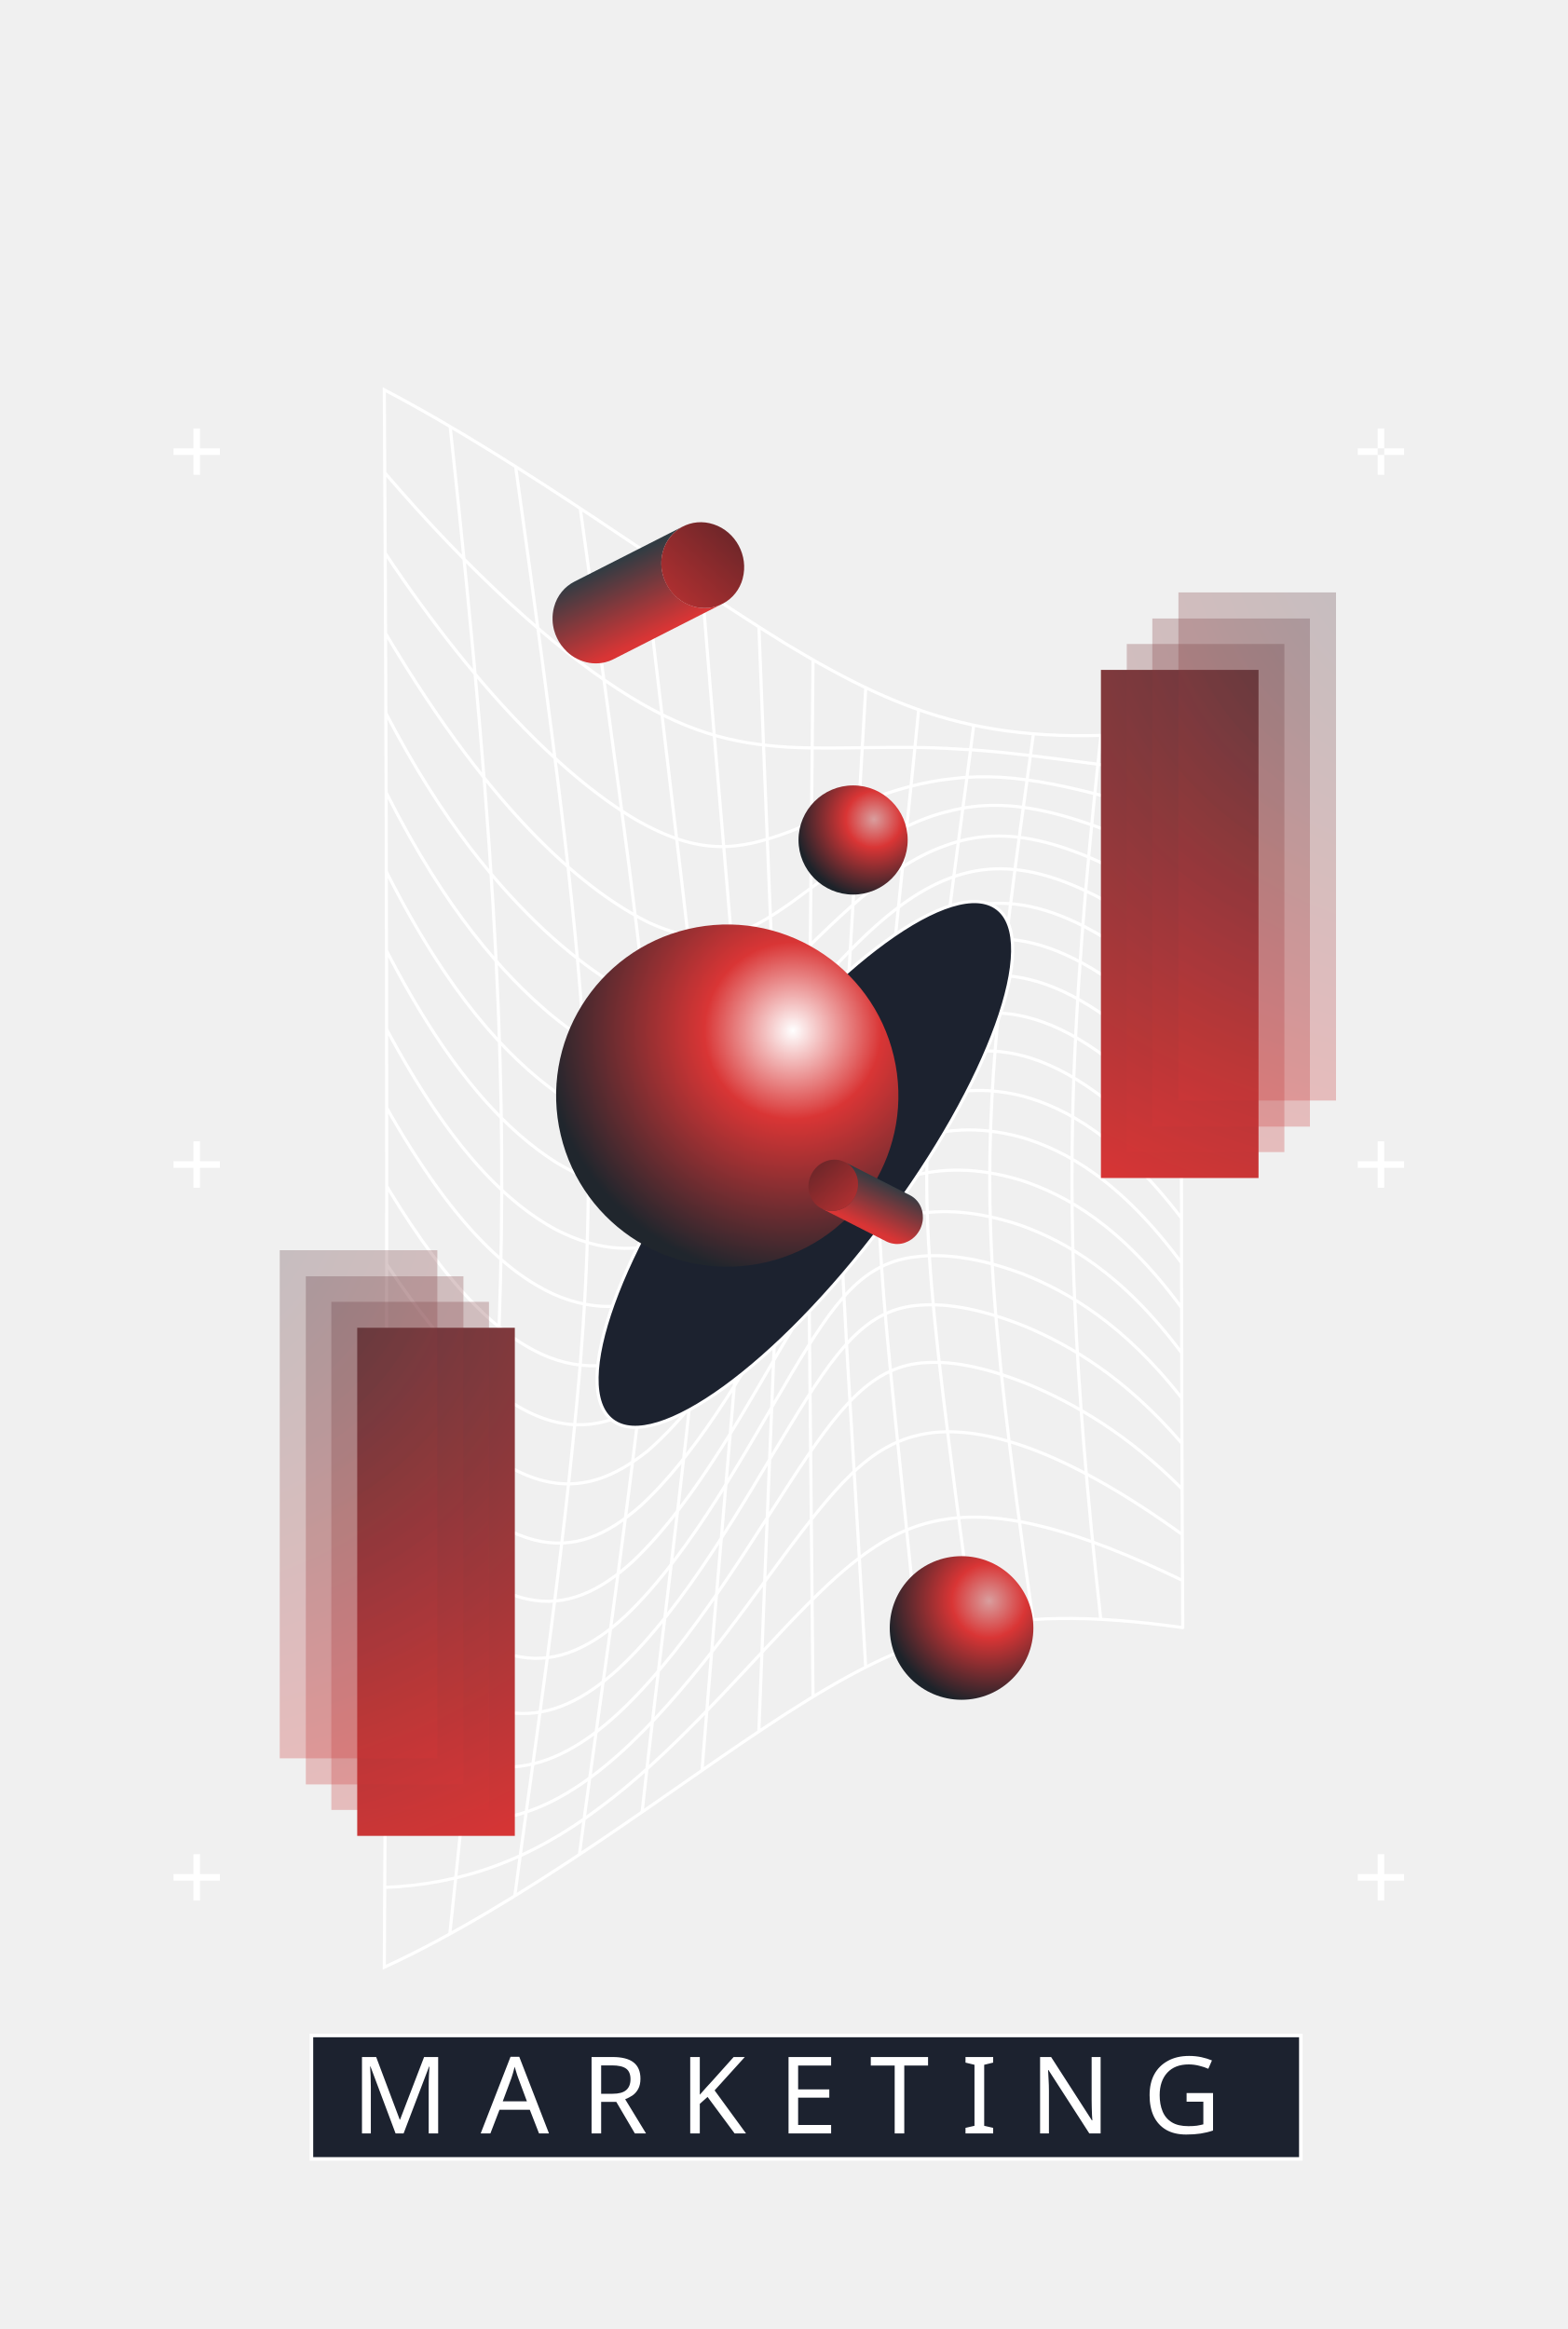
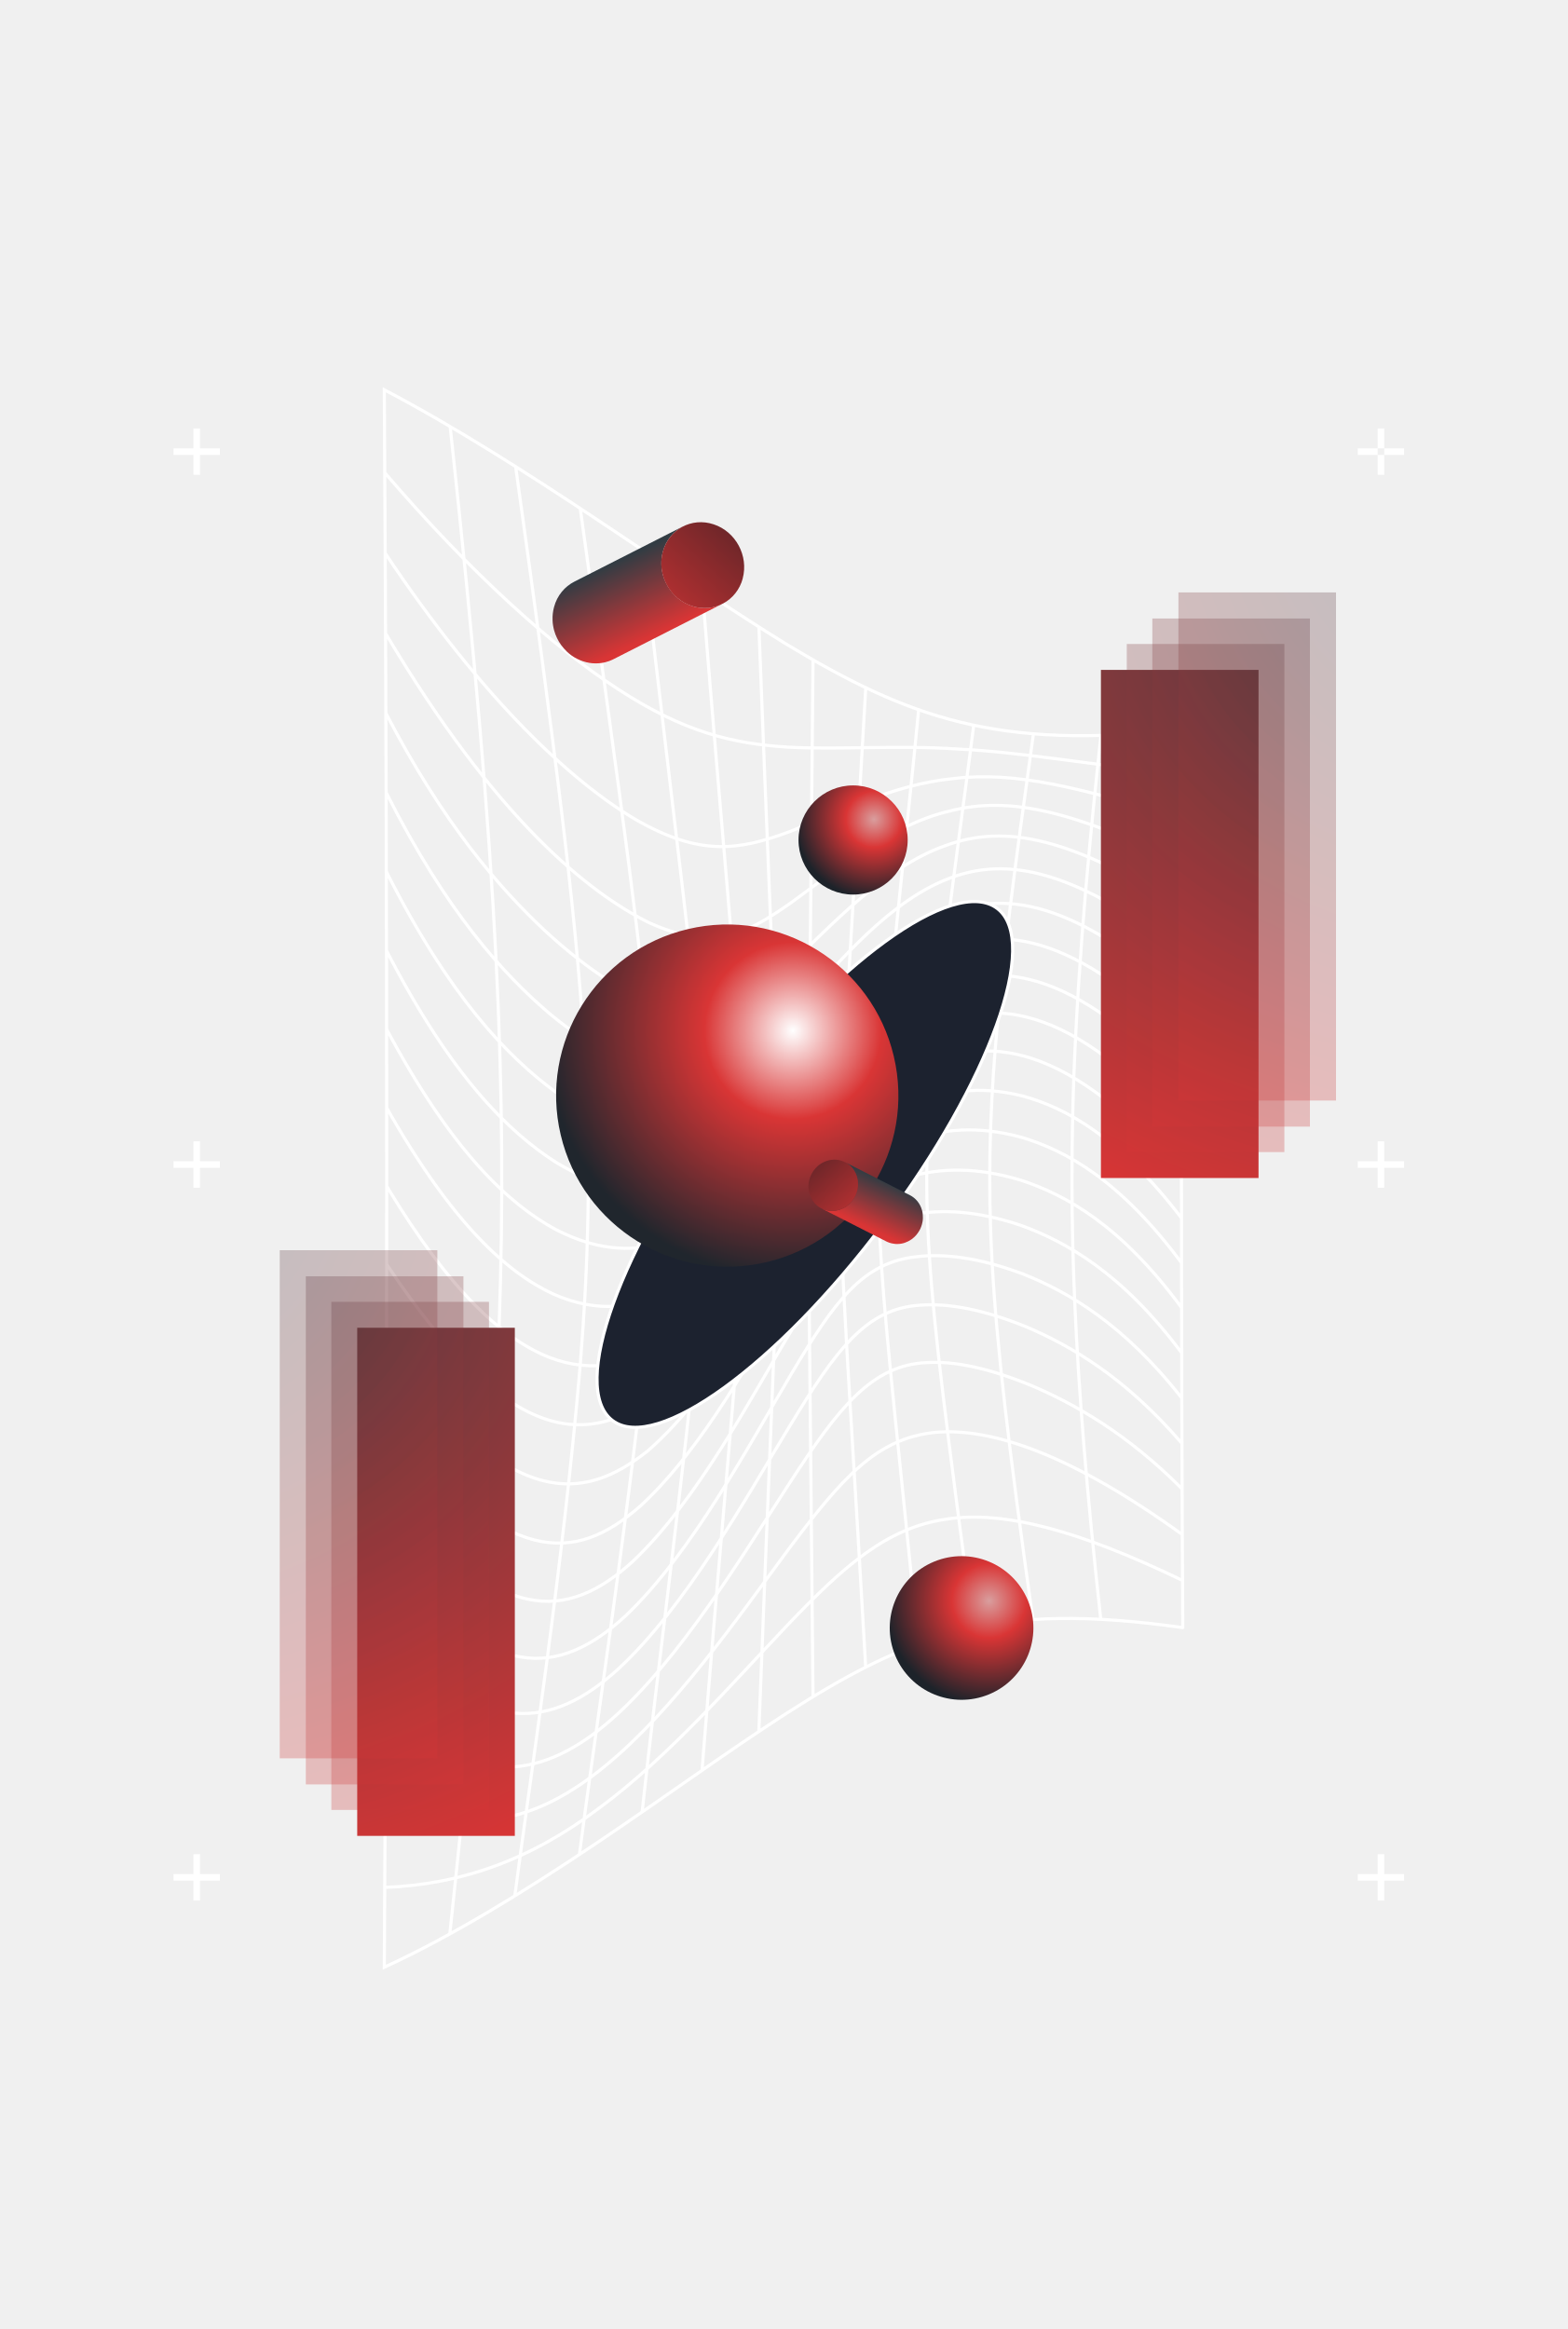
<svg xmlns="http://www.w3.org/2000/svg" xmlns:xlink="http://www.w3.org/1999/xlink" id="Layer_2" data-name="Layer 2" viewBox="0 0 201.95 300">
  <defs>
    <style>
      .cls-1 {
        fill: url(#radial-gradient-11);
      }

      .cls-1, .cls-2, .cls-3, .cls-4, .cls-5, .cls-6 {
        opacity: .28;
      }

+       .cls-7 {
+         fill: #1c222f;
+       }
+ 
      .cls-7, .cls-8 {
+         stroke: #fff;
+         stroke-miterlimit: 10;
        stroke-width: .4px;
      }

-       .cls-7, .cls-8, .cls-9 {
-         stroke: #fff;
-         stroke-miterlimit: 10;
-       }
- 
-       .cls-7, .cls-9 {
-         fill: #1c222f;
-       }
- 
-       .cls-10 {
+       .cls-9 {
        fill: url(#linear-gradient-2);
      }

      .cls-2 {
        fill: url(#radial-gradient-9);
      }

-       .cls-11, .cls-12 {
+       .cls-10 {
        fill: #fff;
      }

-       .cls-13, .cls-8 {
+       .cls-11, .cls-8 {
        fill: none;
      }

-       .cls-14 {
+       .cls-12 {
        fill: url(#linear-gradient-4);
      }

      .cls-3 {
        fill: url(#radial-gradient-10);
      }

-       .cls-15 {
+       .cls-13 {
        fill: url(#radial-gradient);
      }

-       .cls-16 {
+       .cls-14 {
        fill: url(#radial-gradient-3);
      }

-       .cls-17 {
+       .cls-15 {
        fill: url(#linear-gradient-3);
      }

      .cls-4 {
        fill: url(#radial-gradient-7);
      }

-       .cls-18 {
+       .cls-16 {
        fill: url(#radial-gradient-8);
      }

-       .cls-19 {
+       .cls-17 {
        fill: url(#radial-gradient-2);
      }

-       .cls-20 {
+       .cls-18 {
        fill: url(#radial-gradient-4);
      }

      .cls-5 {
        fill: url(#radial-gradient-6);
      }

      .cls-6 {
        fill: url(#radial-gradient-5);
      }

-       .cls-12 {
-         font-family: Silkscreen, Silkscreen;
-         font-size: 13.78px;
-         letter-spacing: .3em;
-       }
- 
-       .cls-21 {
+       .cls-19 {
        fill: url(#linear-gradient);
      }

-       .cls-9 {
-         stroke-width: .46px;
+       .cls-20 {
+         clip-path: url(#clippath);
      }
    </style>
+     <clipPath id="clippath">
+       <rect class="cls-11" width="201.95" height="300" />
+     </clipPath>
    <radialGradient id="radial-gradient" cx="102.12" cy="132.77" fx="102.12" fy="132.77" r="36.75" gradientTransform="translate(34.93 -17.75) rotate(13.28)" gradientUnits="userSpaceOnUse">
      <stop offset="0" stop-color="#fff" />
      <stop offset=".31" stop-color="#d93535" />
      <stop offset=".87" stop-color="#20262d" />
    </radialGradient>
-     <radialGradient id="radial-gradient-2" cx="127.39" cy="206.2" fx="127.39" fy="206.2" r="15.43" gradientUnits="userSpaceOnUse">
+     <radialGradient id="radial-gradient-2" cx="127.39" cy="206.2" fx="127.39" fy="206.2" r="15.43" gradientTransform="translate(89.68 -31.43) rotate(22.5)" gradientUnits="userSpaceOnUse">
      <stop offset="0" stop-color="#d99e9e" />
      <stop offset=".31" stop-color="#d93535" />
      <stop offset=".87" stop-color="#1d232a" />
    </radialGradient>
-     <radialGradient id="radial-gradient-3" cx="112.57" cy="105.54" fx="112.57" fy="105.54" r="11.72" xlink:href="#radial-gradient-2" />
-     <linearGradient id="linear-gradient" x1="2349.61" y1="-3346.68" x2="2353.49" y2="-3353.25" gradientTransform="translate(1559.48 -3674.32) rotate(55.76) scale(1 -1)" gradientUnits="userSpaceOnUse">
+     <radialGradient id="radial-gradient-3" cx="112.57" cy="105.54" fx="112.57" fy="105.54" r="11.72" gradientTransform="matrix(1,0,0,1,0,0)" xlink:href="#radial-gradient-2" />
+     <linearGradient id="linear-gradient" x1="2350.04" y1="-3347.5" x2="2353.92" y2="-3354.07" gradientTransform="translate(1559.91 -3675.14) rotate(55.76) scale(1 -1)" gradientUnits="userSpaceOnUse">
      <stop offset=".17" stop-color="#323c43" />
      <stop offset="1" stop-color="#d93535" />
    </linearGradient>
-     <linearGradient id="linear-gradient-2" x1="2336.17" y1="-3355.12" x2="2354.32" y2="-3352.68" gradientTransform="translate(1559.48 -3674.32) rotate(55.76) scale(1 -1)" gradientUnits="userSpaceOnUse">
+     <linearGradient id="linear-gradient-2" x1="2336.6" y1="-3355.94" x2="2354.76" y2="-3353.5" gradientTransform="translate(1559.91 -3675.14) rotate(55.76) scale(1 -1)" gradientUnits="userSpaceOnUse">
      <stop offset=".17" stop-color="#472125" />
      <stop offset="1" stop-color="#d93535" />
    </linearGradient>
-     <linearGradient id="linear-gradient-3" x1="7581.13" y1="4482.94" x2="7587.62" y2="4471.95" gradientTransform="translate(8049.79 -3674.32) rotate(124.24)" xlink:href="#linear-gradient" />
-     <linearGradient id="linear-gradient-4" x1="7558.63" y1="4468.82" x2="7589.02" y2="4472.9" gradientTransform="translate(8049.79 -3674.32) rotate(124.24)" xlink:href="#linear-gradient-2" />
+     <linearGradient id="linear-gradient-3" x1="7581.56" y1="4482.12" x2="7588.05" y2="4471.13" gradientTransform="translate(8049.35 -3675.14) rotate(124.24)" xlink:href="#linear-gradient" />
+     <linearGradient id="linear-gradient-4" x1="7559.07" y1="4468" x2="7589.45" y2="4472.08" gradientTransform="translate(8049.35 -3675.14) rotate(124.24)" xlink:href="#linear-gradient-2" />
    <radialGradient id="radial-gradient-4" cx="180.88" cy="75.32" fx="180.88" fy="75.32" r="86.6" gradientUnits="userSpaceOnUse">
      <stop offset="0" stop-color="#323c43" />
      <stop offset="1" stop-color="#d93535" />
    </radialGradient>
    <radialGradient id="radial-gradient-5" cx="184.22" cy="71.98" fx="184.22" fy="71.98" r="86.6" xlink:href="#radial-gradient-4" />
    <radialGradient id="radial-gradient-6" cx="187.51" cy="68.69" fx="187.51" fy="68.69" r="86.6" xlink:href="#radial-gradient-4" />
    <radialGradient id="radial-gradient-7" cx="190.86" cy="65.33" fx="190.86" fy="65.33" r="86.6" xlink:href="#radial-gradient-4" />
    <radialGradient id="radial-gradient-8" cx="9249.73" cy="160.05" fx="9249.73" fy="160.05" r="86.6" gradientTransform="translate(-9164.63 407.51) scale(1 -1)" xlink:href="#radial-gradient-4" />
-     <radialGradient id="radial-gradient-9" cx="9253.06" cy="156.71" fx="9253.06" fy="156.71" r="86.6" gradientTransform="translate(-9171.31 400.83) scale(1 -1)" xlink:href="#radial-gradient-4" />
+     <radialGradient id="radial-gradient-9" cx="9253.07" cy="156.71" fx="9253.07" fy="156.71" r="86.6" gradientTransform="translate(-9171.31 400.83) scale(1 -1)" xlink:href="#radial-gradient-4" />
    <radialGradient id="radial-gradient-10" cx="9256.35" cy="153.42" fx="9256.35" fy="153.42" r="86.6" gradientTransform="translate(-9177.89 394.25) scale(1 -1)" xlink:href="#radial-gradient-4" />
    <radialGradient id="radial-gradient-11" cx="9259.71" cy="150.07" fx="9259.71" fy="150.07" r="86.6" gradientTransform="translate(-9184.6 387.54) scale(1 -1)" xlink:href="#radial-gradient-4" />
  </defs>
  <g id="OBJECTS">
-     <g>
-       <path class="cls-8" d="M152.33,209.65c-12.23-1.72-20.84-1.54-28.67.44-7.77,1.96-14.77,5.73-22.41,10.64-7.59,4.89-15.82,10.92-24.71,16.88-8.83,5.93-18.32,11.79-27.04,15.79.4-67.15.42-133.47,0-203.19,18.04,9.47,36.97,23.64,51.74,32.74,15.66,9.42,27.15,13.76,51.1,10.99-.21,37.96-.22,75.97,0,115.7ZM141.8,94.77c-1.23,11.41-2.86,27.32-3.5,44.19-.6,17.59-.21,36.15,3.48,69.64M133.1,94.57c-1.09,8.29-3.58,24.49-4.94,40.85-.64,8.33-.96,16.77-.37,27.29.6,10.75,2.1,23.57,5.25,45.93M125.41,93.44c-1.16,9.46-3.84,27.63-5.31,43.16-.69,7.99-1.04,15.41-.4,25.13.64,10.06,2.26,22.42,5.65,47.97M118.32,91.42c-1.49,15.66-3.78,35.09-4.78,49.06-.48,7.37-.61,13.72.02,22.9.64,9.49,2.04,21.82,4.71,48.38M111.51,88.59c-.73,12.9-1.43,24.34-1.99,33.69-.57,9.43-1,16.77-1.18,23.25-.18,6.6-.11,12.33.37,21.57.47,9.42,1.35,22.35,2.79,47.65M104.72,85.01c-.36,39.65-.57,53.43-.58,65.74-.01,12.71.17,23.96.58,67.8M97.74,223.06c.65-17.13,1.22-31.09,1.66-41.75.44-10.78.73-18.26.83-24.97.09-6.82-.01-12.85-.4-23.24-.39-10.5-1.05-25.35-2.08-52.31M90.42,228.08c.99-12.5,2.08-25.36,3.05-36.55.97-11.28,1.82-20.88,2.26-28.96.44-8.31.47-15.09-.27-25.99-.75-11.26-2.26-26.64-5-60.56M82.7,233.44c1.89-17.53,5.53-44.95,7.36-64.34.88-10.12,1.24-18.54.32-30.66-.93-12.66-3.14-29.02-7.6-67.57M74.63,238.89c1.75-13.75,6.05-41.75,8.47-64.58,1.16-11.73,1.75-22.26.75-36.26-1.01-14.58-3.6-32.63-9.11-72.55M66.31,244.19c2.08-15.87,6.28-43.1,8.43-68.44,1.03-12.96,1.48-25.65.44-41.86-1.05-16.61-3.59-36.75-8.77-73.81M57.94,249.08c2.47-23.41,5.35-50.35,6.36-78.6.49-14.33.49-29.28-.42-47.14-.91-18-2.71-38.92-5.9-68.4M152.3,203.57c-13.31-6.42-22.95-9.04-30.47-7.88-7.62,1.12-13.12,6.01-20.43,13.67-6.83,7.19-15.48,17.14-24.23,23.54-8.85,6.7-17.8,9.84-27.62,10.22M152.27,197.66c-14.23-10.28-24.57-13.82-31.86-13.15-7.48.78-11.9,5.78-18.89,15.11-6.47,8.75-14.76,20.68-23.64,27.91-4.4,3.6-8.85,5.96-13.38,6.69-4.56.8-9.2-.02-14.91-1.13M152.25,191.78c-7.14-7.18-13.88-10.95-19.41-13.31-5.58-2.29-9.95-3.17-13.51-2.95-7.04.31-11.33,5.82-17.62,15.5-6.11,9.41-14.19,22.79-22.99,30.5-4.35,3.8-8.78,6.05-13.36,6.1-4.63.15-9.41-1.89-15.7-4.55M152.23,185.92c-7.38-8.59-14.37-12.59-20.04-15.01-5.73-2.32-10.14-3.05-13.65-2.79-6.94.42-10.79,5.65-16.72,15.4-5.74,9.44-13.52,23.48-22.21,31.48-4.3,3.91-8.71,6.11-13.38,5.66-4.73-.35-9.72-3.35-16.53-7.63M152.21,180.08c-7.57-9.64-14.69-13.68-20.45-15.98-5.81-2.18-10.26-2.63-13.74-2.22-6.9.76-10.5,5.68-16.1,15.1-5.42,9.09-12.81,23.08-21.37,31.18-4.23,3.91-8.65,6.1-13.45,5.28-4.86-.73-10.1-4.47-17.37-10.42M152.2,174.26c-7.71-10.32-14.89-14.3-20.68-16.41-5.84-1.97-10.3-2.06-13.79-1.43-6.91,1.27-10.41,5.99-15.72,14.83-5.15,8.52-12.08,21.9-20.49,29.86-4.17,3.81-8.6,5.97-13.56,4.87-5.01-1.04-10.55-5.34-18.2-12.99M152.19,168.45c-7.82-10.65-14.96-14.56-20.74-16.44-5.83-1.75-10.29-1.48-13.8-.57-6.97,1.88-10.5,6.6-15.57,14.74-4.92,7.86-11.35,20.22-19.61,27.82-8.49,7.42-17.05,7.88-32.7-11.04M152.18,162.67c-7.9-10.66-14.93-14.5-20.67-16.19-5.77-1.56-10.23-.96-13.78.25-7.06,2.54-10.75,7.47-15.6,14.91-4.52,7.03-10.87,18.45-18.72,25.27-8.07,6.39-17.63,8.18-33.62-14M49.8,162.85c16.51,24.82,26.54,22.64,34.45,17.13,7.77-6.24,13.44-15.82,17.91-22.51,4.69-6.82,8.63-12.19,15.8-15.35,3.6-1.49,8.05-2.36,13.73-.94,5.66,1.53,12.54,5.34,20.48,15.72M49.8,152.78c8.32,13.83,15.18,19.79,20.94,22.06,5.76,2.21,10.41.75,14.3-1.72,3.89-2.53,7.02-6.05,9.74-9.4,2.72-3.42,5.04-6.66,7.32-10.13,4.57-6.62,8.97-12.13,16.27-16.16,7.31-3.25,17.5-5.03,33.8,13.7M49.8,142.69c8.54,15.07,15.6,21.28,21.45,23.99,5.85,2.59,10.5,1.68,14.33-.15,7.65-4.05,12.07-10.98,16.61-16.92,4.48-6.11,9.16-12.52,16.58-16.81,7.43-3.67,17.59-5.23,33.41,12.59M49.79,132.57c8.49,15.84,15.76,22.52,21.73,25.77,5.99,3.12,10.68,2.81,14.47,1.59,7.55-2.77,11.61-8.57,16.2-14.4,4.39-5.73,9.64-13.13,17.1-17.48,7.56-3.95,17.34-4.85,32.89,11.6M49.78,122.44c8.35,16.21,15.75,23.39,21.8,27.26,6.08,3.72,10.82,4.13,14.58,3.56,7.49-1.4,11.29-6.3,16-12.1,4.37-5.48,10.18-13.67,17.7-17.89,7.68-4.05,17.08-4.14,32.33,10.69M49.76,112.27c8.12,16.09,15.56,23.77,21.65,28.28,6.13,4.38,10.9,5.57,14.66,5.67,7.47,0,11.17-4.21,16.05-9.96,4.43-5.3,10.77-13.91,18.35-17.82,7.8-3.93,16.84-3.17,31.74,9.8M49.73,102.07c7.79,15.42,15.16,23.52,21.22,28.63,6.11,5.01,10.9,7.02,14.68,7.77,7.51,1.37,11.29-2.27,16.41-7.84,4.6-5.08,11.4-13.59,19.03-16.99,7.89-3.58,16.62-2.05,31.14,8.89M49.69,91.84c7.35,14.14,14.53,22.45,20.49,28.04,6.01,5.52,10.81,8.31,14.65,9.67,7.61,2.68,11.68-.39,17.12-5.48,4.89-4.66,12.05-12.41,19.73-15.11,7.96-2.97,16.45-.88,30.56,7.87M49.65,81.56c14.24,23.99,26.13,33.39,33.92,37.28,8.12,3.64,12.15,1.76,18.25-2.51,5.32-3.82,12.71-10.04,20.43-11.84,8-2.1,16.34.23,29.99,6.66M49.61,71.25c12.79,19.18,24.2,29.54,32.24,34.3,8.33,4.79,13.29,3.99,19.82,1.59,5.9-2.27,13.37-6.12,21.13-6.85,8-.98,16.3,1.18,29.48,5.16M49.56,60.89c10.98,12.82,21.65,22.44,30.03,27.87,8.59,5.61,14.88,7.04,21.9,7.48,6.64.36,14.01-.28,21.8.24,7.96.37,16.35,1.89,29.02,3.3" />
-       <rect class="cls-13" width="201.95" height="300" />
-       <path class="cls-11" d="M178.29,61.16h-.85v-5.97h.85v5.97ZM180.85,58.6v-.85h-5.97v.85h5.97ZM178.29,147.02h-.85v5.97h.85v-5.97ZM180.85,150.43v-.85h-5.97v.85h5.97ZM178.29,238.84h-.85v5.97h.85v-5.97ZM180.85,242.25v-.85h-5.97v.85h5.97ZM25.76,55.19h-.85v5.97h.85v-5.97ZM28.32,58.6v-.85h-5.97v.85h5.97ZM25.76,147.02h-.85v5.97h.85v-5.97ZM28.32,150.43v-.85h-5.97v.85h5.97ZM25.76,238.84h-.85v5.97h.85v-5.97ZM28.32,242.25v-.85h-5.97v.85h5.97Z" />
-       <rect class="cls-9" x="40.11" y="262.19" width="127.44" height="15.9" />
-       <text class="cls-12" transform="translate(45.28 274.81)">
-         <tspan x="0" y="0">MARKETING</tspan>
-       </text>
+     <g class="cls-20">
+       <path class="cls-8" d="M152.33,209.65c-12.23-1.72-20.84-1.54-28.67.44-7.77,1.96-14.77,5.73-22.41,10.64-7.59,4.89-15.82,10.92-24.71,16.88-8.83,5.93-18.32,11.79-27.04,15.79.4-67.15.42-133.47,0-203.19,18.04,9.47,36.97,23.65,51.74,32.74,15.66,9.42,27.15,13.76,51.1,10.99-.21,37.96-.22,75.97,0,115.7ZM141.8,94.77c-1.23,11.41-2.86,27.32-3.5,44.19-.6,17.59-.21,36.15,3.48,69.64M133.1,94.57c-1.09,8.29-3.58,24.49-4.94,40.85-.64,8.33-.96,16.77-.37,27.29.6,10.75,2.1,23.57,5.25,45.93M125.41,93.44c-1.16,9.46-3.84,27.63-5.31,43.16-.69,7.99-1.04,15.41-.4,25.13.64,10.06,2.26,22.42,5.65,47.97M118.32,91.42c-1.49,15.66-3.78,35.09-4.78,49.06-.48,7.37-.61,13.72.02,22.9.64,9.49,2.04,21.82,4.71,48.38M111.51,88.59c-.73,12.9-1.43,24.34-1.99,33.69-.57,9.43-1,16.77-1.18,23.25-.18,6.6-.1,12.33.37,21.57.47,9.42,1.35,22.35,2.79,47.65M104.72,85.01c-.36,39.65-.57,53.43-.58,65.74-.01,12.71.17,23.96.58,67.8M97.74,223.06c.65-17.13,1.22-31.09,1.66-41.75.44-10.78.73-18.26.83-24.97.09-6.82-.01-12.85-.4-23.24-.39-10.5-1.05-25.35-2.08-52.31M90.42,228.08c.99-12.5,2.08-25.36,3.05-36.55.97-11.28,1.82-20.88,2.26-28.96.44-8.31.47-15.09-.27-25.99-.75-11.26-2.26-26.64-5-60.56M82.7,233.44c1.89-17.53,5.53-44.95,7.36-64.34.88-10.12,1.24-18.54.32-30.66-.93-12.66-3.14-29.02-7.6-67.57M74.63,238.89c1.75-13.75,6.05-41.75,8.47-64.58,1.16-11.73,1.75-22.26.75-36.26-1.01-14.58-3.6-32.64-9.11-72.55M66.31,244.19c2.08-15.87,6.28-43.1,8.43-68.44,1.03-12.96,1.48-25.65.44-41.86-1.05-16.61-3.59-36.75-8.77-73.81M57.94,249.08c2.47-23.41,5.35-50.35,6.36-78.6.49-14.33.49-29.28-.42-47.14-.91-18-2.71-38.92-5.9-68.4M152.3,203.57c-13.31-6.42-22.95-9.04-30.47-7.88-7.62,1.12-13.12,6.01-20.43,13.67-6.83,7.19-15.48,17.14-24.23,23.54-8.85,6.69-17.8,9.84-27.62,10.22M152.27,197.66c-14.23-10.28-24.57-13.82-31.86-13.15-7.48.78-11.9,5.78-18.89,15.11-6.47,8.75-14.76,20.68-23.64,27.91-4.4,3.6-8.85,5.96-13.38,6.69-4.56.8-9.2-.02-14.91-1.13M152.25,191.78c-7.14-7.18-13.88-10.95-19.41-13.31-5.58-2.29-9.95-3.17-13.51-2.95-7.04.31-11.33,5.82-17.62,15.5-6.11,9.41-14.19,22.79-22.99,30.5-4.35,3.8-8.78,6.05-13.36,6.1-4.63.15-9.41-1.89-15.7-4.55M152.23,185.92c-7.38-8.59-14.37-12.59-20.04-15.01-5.73-2.32-10.14-3.05-13.65-2.79-6.94.42-10.79,5.65-16.72,15.4-5.74,9.44-13.52,23.48-22.21,31.48-4.3,3.91-8.71,6.11-13.38,5.66-4.73-.35-9.72-3.35-16.53-7.63M152.21,180.08c-7.57-9.64-14.69-13.68-20.45-15.98-5.81-2.18-10.26-2.63-13.74-2.22-6.9.76-10.5,5.68-16.1,15.1-5.42,9.09-12.81,23.08-21.37,31.18-4.24,3.91-8.65,6.1-13.45,5.28-4.86-.73-10.1-4.47-17.37-10.42M152.2,174.26c-7.71-10.32-14.89-14.3-20.68-16.41-5.84-1.97-10.3-2.06-13.79-1.43-6.91,1.27-10.41,5.99-15.72,14.83-5.15,8.52-12.08,21.9-20.49,29.86-4.17,3.81-8.6,5.97-13.56,4.87-5.01-1.04-10.55-5.34-18.2-12.99M152.19,168.45c-7.82-10.65-14.96-14.56-20.74-16.44-5.83-1.75-10.29-1.48-13.8-.57-6.97,1.88-10.5,6.6-15.57,14.74-4.92,7.86-11.35,20.22-19.61,27.82-8.49,7.42-17.05,7.88-32.7-11.04M152.18,162.67c-7.9-10.66-14.93-14.5-20.67-16.19-5.77-1.56-10.23-.96-13.78.25-7.06,2.54-10.75,7.47-15.6,14.91-4.52,7.03-10.87,18.45-18.72,25.27-8.07,6.39-17.63,8.18-33.62-14M49.8,162.85c16.51,24.82,26.54,22.64,34.45,17.12,7.77-6.24,13.44-15.82,17.91-22.51,4.69-6.82,8.63-12.19,15.8-15.35,3.6-1.49,8.05-2.36,13.73-.94,5.66,1.53,12.54,5.34,20.48,15.72M49.8,152.78c8.32,13.83,15.18,19.79,20.94,22.06,5.76,2.21,10.41.75,14.3-1.72,3.89-2.53,7.02-6.05,9.74-9.4,2.72-3.42,5.04-6.66,7.32-10.13,4.57-6.62,8.97-12.13,16.27-16.16,7.31-3.25,17.5-5.03,33.8,13.7M49.8,142.69c8.54,15.07,15.6,21.28,21.45,23.99,5.85,2.59,10.5,1.68,14.33-.15,7.65-4.05,12.07-10.98,16.61-16.92,4.48-6.11,9.16-12.52,16.58-16.81,7.43-3.67,17.59-5.23,33.41,12.59M49.79,132.57c8.49,15.84,15.76,22.52,21.73,25.77,5.99,3.12,10.68,2.81,14.47,1.59,7.55-2.77,11.61-8.57,16.2-14.4,4.39-5.73,9.64-13.13,17.1-17.48,7.56-3.95,17.34-4.85,32.89,11.6M49.78,122.44c8.35,16.21,15.75,23.39,21.8,27.26,6.08,3.72,10.82,4.13,14.58,3.56,7.49-1.4,11.29-6.3,16-12.1,4.37-5.48,10.18-13.67,17.7-17.89,7.68-4.05,17.08-4.14,32.33,10.69M49.76,112.27c8.12,16.09,15.56,23.77,21.65,28.28,6.13,4.38,10.9,5.57,14.66,5.67,7.47,0,11.17-4.21,16.06-9.96,4.43-5.3,10.77-13.91,18.35-17.82,7.8-3.93,16.84-3.17,31.74,9.8M49.73,102.07c7.79,15.42,15.16,23.52,21.22,28.63,6.11,5.01,10.9,7.02,14.68,7.77,7.51,1.38,11.29-2.27,16.41-7.84,4.6-5.08,11.4-13.59,19.03-16.99,7.89-3.58,16.62-2.05,31.14,8.89M49.69,91.84c7.35,14.14,14.53,22.45,20.49,28.04,6.01,5.52,10.81,8.31,14.65,9.67,7.61,2.68,11.68-.39,17.12-5.48,4.89-4.66,12.05-12.41,19.73-15.11,7.96-2.97,16.45-.88,30.55,7.87M49.65,81.56c14.24,23.99,26.13,33.39,33.92,37.28,8.12,3.64,12.15,1.76,18.25-2.51,5.32-3.82,12.71-10.04,20.43-11.84,8-2.1,16.34.23,29.99,6.66M49.61,71.25c12.79,19.18,24.2,29.54,32.24,34.3,8.33,4.79,13.29,3.99,19.82,1.59,5.9-2.27,13.37-6.12,21.13-6.85,8-.98,16.3,1.18,29.48,5.16M49.56,60.89c10.98,12.82,21.65,22.44,30.03,27.87,8.59,5.61,14.88,7.04,21.9,7.48,6.64.36,14.01-.28,21.8.24,7.96.37,16.35,1.89,29.02,3.3" />
+       <path class="cls-10" d="M178.29,61.16h-.85v-5.97h.85v5.97ZM180.85,58.6v-.85h-5.97v.85h5.97ZM178.29,147.02h-.85v5.97h.85v-5.97ZM180.85,150.43v-.85h-5.97v.85h5.97ZM178.29,238.84h-.85v5.97h.85v-5.97ZM180.85,242.25v-.85h-5.97v.85h5.97ZM25.76,55.19h-.85v5.97h.85v-5.97ZM28.32,58.6v-.85h-5.97v.85h5.97ZM25.76,147.02h-.85v5.97h.85v-5.97ZM28.32,150.43v-.85h-5.97v.85h5.97ZM25.76,238.84h-.85v5.97h.85v-5.97ZM28.32,242.25v-.85h-5.97v.85h5.97Z" />
      <path class="cls-7" d="M113.8,157.61c-13.68,18.22-29.31,29.58-34.9,25.37-5.6-4.2.95-22.38,14.63-40.6,13.68-18.22,29.31-29.58,34.9-25.37,5.6,4.2-.95,22.38-14.63,40.6Z" />
-       <circle class="cls-15" cx="93.68" cy="141.12" r="22.04" transform="translate(-29.92 25.3) rotate(-13.28)" />
-       <circle class="cls-19" cx="123.85" cy="209.7" r="9.25" />
-       <path class="cls-16" d="M116.91,108.2c0,3.88-3.15,7.03-7.03,7.03s-7.03-3.15-7.03-7.03,3.15-7.03,7.03-7.03,7.03,3.15,7.03,7.03Z" />
-       <g>
-         <path class="cls-21" d="M116.54,160.08c-.32.11-.64.16-.96.16-.14,0-.29,0-.43-.03-.12-.02-.23-.04-.34-.06-.1-.03-.2-.06-.3-.09-.09-.03-.18-.07-.27-.11l-8.38-4.26c.09.04.18.08.27.11.1.04.2.07.3.09.11.03.23.05.34.06.14.02.28.03.43.03.32,0,.64-.06.96-.16.32-.11.62-.26.88-.45.12-.09.24-.18.34-.28.09-.08.17-.17.25-.26.07-.08.14-.17.2-.26.06-.08.12-.17.17-.26.05-.09.1-.18.15-.27.05-.09.09-.19.12-.29.04-.1.07-.21.1-.31.03-.12.06-.24.08-.36.02-.15.04-.29.04-.44.01-.33-.02-.66-.11-.99-.24-.9-.83-1.59-1.58-1.97l8.38,4.26c.75.38,1.34,1.07,1.58,1.97.09.33.12.66.11.99,0,.15-.02.3-.04.44-.02.12-.05.24-.08.36-.03.11-.06.21-.1.31-.04.1-.08.19-.12.29-.04.09-.09.18-.15.27-.05.09-.11.18-.17.26-.06.09-.13.17-.2.26-.08.09-.16.18-.25.26-.11.1-.22.19-.34.28-.27.19-.56.34-.88.45Z" />
-         <path class="cls-10" d="M104.24,153.7c.47,1.74,2.22,2.69,3.92,2.12,1.7-.56,2.7-2.43,2.24-4.16-.47-1.74-2.22-2.69-3.92-2.12-1.7.56-2.7,2.43-2.24,4.16Z" />
-       </g>
-       <g>
-         <path class="cls-17" d="M75.09,85.18c.54.18,1.08.27,1.6.27.24,0,.48-.01.71-.04.19-.03.38-.06.57-.11.17-.04.33-.09.5-.15.15-.06.31-.12.45-.19l14.02-7.13c-.15.07-.3.13-.45.19-.16.06-.33.11-.5.15-.19.05-.38.08-.57.11-.23.03-.47.04-.71.04-.53,0-1.07-.09-1.6-.27-.54-.18-1.03-.43-1.48-.75-.2-.14-.39-.3-.57-.47-.15-.14-.29-.29-.42-.44-.12-.14-.23-.28-.34-.43-.1-.14-.2-.29-.29-.44-.09-.15-.17-.3-.24-.45-.08-.16-.14-.32-.21-.48-.06-.17-.12-.34-.17-.52-.05-.2-.1-.4-.13-.6-.04-.24-.07-.49-.07-.74-.02-.55.04-1.11.19-1.66.4-1.51,1.39-2.66,2.64-3.29l-14.02,7.13c-1.25.63-2.24,1.78-2.64,3.29-.15.55-.21,1.11-.19,1.66,0,.25.03.49.07.74.03.2.08.4.13.6.05.18.11.35.17.52.06.16.13.32.21.48.07.15.16.31.24.45.09.15.18.29.29.44.11.15.22.29.34.43.13.15.28.3.42.44.18.17.37.32.57.47.45.32.94.57,1.48.75Z" />
-         <path class="cls-14" d="M95.67,74.5c-.78,2.91-3.72,4.5-6.57,3.56-2.85-.94-4.52-4.06-3.74-6.97s3.72-4.5,6.56-3.55c2.85.94,4.52,4.06,3.74,6.97Z" />
-       </g>
-       <g>
-         <rect class="cls-20" x="141.8" y="86.29" width="20.3" height="65.45" />
-         <rect class="cls-6" x="145.13" y="82.95" width="20.3" height="65.45" />
-         <rect class="cls-5" x="148.42" y="79.67" width="20.3" height="65.45" />
-         <rect class="cls-4" x="151.78" y="76.31" width="20.3" height="65.45" />
-       </g>
-       <g>
-         <rect class="cls-18" x="46.01" y="171.03" width="20.3" height="65.45" transform="translate(112.32 407.51) rotate(180)" />
-         <rect class="cls-2" x="42.67" y="167.69" width="20.3" height="65.45" transform="translate(105.65 400.83) rotate(180)" />
-         <rect class="cls-3" x="39.38" y="164.4" width="20.3" height="65.45" transform="translate(99.07 394.25) rotate(180)" />
-         <rect class="cls-1" x="36.03" y="161.05" width="20.3" height="65.45" transform="translate(92.36 387.54) rotate(180)" />
-       </g>
+       <circle class="cls-13" cx="93.68" cy="141.12" r="22.04" transform="translate(-29.92 25.3) rotate(-13.28)" />
+       <circle class="cls-17" cx="123.85" cy="209.7" r="9.25" transform="translate(-70.82 63.36) rotate(-22.5)" />
+       <path class="cls-14" d="M116.91,108.2c0,3.88-3.15,7.03-7.03,7.03s-7.03-3.15-7.03-7.03,3.15-7.03,7.03-7.03,7.03,3.15,7.03,7.03Z" />
+       <path class="cls-19" d="M116.54,160.08c-.32.11-.64.16-.96.16-.14,0-.29,0-.43-.03-.12-.02-.23-.04-.34-.06-.1-.03-.2-.06-.3-.09-.09-.03-.18-.07-.27-.11l-8.38-4.26c.09.04.18.08.27.11.1.04.2.07.3.09.11.03.23.05.34.06.14.02.28.03.43.03.32,0,.64-.06.96-.16.32-.11.62-.26.88-.45.12-.09.24-.18.34-.28.09-.08.17-.17.25-.26.07-.08.14-.17.2-.26.06-.08.12-.17.17-.26.05-.09.1-.18.15-.27.05-.09.09-.19.12-.29.04-.1.07-.21.1-.31.03-.12.06-.24.08-.36.02-.15.04-.29.04-.44.01-.33-.02-.66-.11-.99-.24-.9-.83-1.59-1.58-1.97l8.38,4.26c.75.38,1.34,1.07,1.58,1.97.09.33.12.66.11.99,0,.15-.02.3-.04.44-.02.12-.05.24-.08.36-.03.11-.06.21-.1.31-.04.1-.08.19-.12.29-.04.09-.09.18-.15.27-.05.09-.11.18-.17.26-.06.09-.13.17-.2.26-.08.09-.16.18-.25.26-.11.1-.22.19-.34.28-.27.19-.56.34-.88.45Z" />
+       <path class="cls-9" d="M104.24,153.7c.47,1.74,2.22,2.69,3.92,2.12,1.7-.56,2.7-2.43,2.24-4.16s-2.22-2.69-3.92-2.12c-1.7.56-2.7,2.43-2.24,4.16Z" />
+       <path class="cls-15" d="M75.09,85.18c.54.18,1.08.27,1.6.27.24,0,.48-.01.71-.04.19-.03.38-.06.57-.11.17-.04.33-.09.5-.15.15-.06.31-.12.45-.19l14.02-7.13c-.15.07-.3.13-.45.19-.16.06-.33.11-.5.15-.19.05-.38.08-.57.11-.23.03-.47.04-.71.04-.53,0-1.07-.09-1.6-.27-.54-.18-1.03-.43-1.48-.75-.2-.14-.39-.3-.57-.47-.15-.14-.29-.29-.42-.44-.12-.14-.23-.28-.34-.43-.1-.14-.2-.29-.29-.44-.09-.15-.17-.3-.24-.45-.08-.16-.14-.32-.21-.48-.06-.17-.12-.34-.17-.52-.05-.2-.1-.4-.13-.6-.04-.24-.07-.49-.07-.74-.02-.55.04-1.11.19-1.66.4-1.51,1.39-2.66,2.64-3.29l-14.02,7.13c-1.25.63-2.24,1.78-2.64,3.29-.15.55-.21,1.11-.19,1.66,0,.25.03.49.07.74.03.2.08.4.13.6.05.18.11.35.17.52.06.16.13.32.21.48.07.15.16.31.24.45.09.15.18.29.29.44.11.15.22.29.34.43.13.15.28.3.42.44.18.17.37.32.57.47.45.32.94.57,1.48.75Z" />
+       <path class="cls-12" d="M95.67,74.5c-.78,2.91-3.72,4.5-6.57,3.56-2.85-.94-4.52-4.06-3.74-6.97.78-2.91,3.72-4.5,6.56-3.55,2.85.94,4.52,4.06,3.74,6.97Z" />
+       <rect class="cls-18" x="141.8" y="86.29" width="20.3" height="65.45" />
+       <rect class="cls-6" x="145.13" y="82.95" width="20.3" height="65.45" />
+       <rect class="cls-5" x="148.42" y="79.67" width="20.3" height="65.45" />
+       <rect class="cls-4" x="151.78" y="76.31" width="20.3" height="65.45" />
+       <rect class="cls-16" x="46.01" y="171.03" width="20.3" height="65.45" transform="translate(112.32 407.51) rotate(180)" />
+       <rect class="cls-2" x="42.67" y="167.69" width="20.3" height="65.45" transform="translate(105.65 400.83) rotate(180)" />
+       <rect class="cls-3" x="39.38" y="164.4" width="20.3" height="65.45" transform="translate(99.07 394.25) rotate(180)" />
+       <rect class="cls-1" x="36.03" y="161.05" width="20.3" height="65.45" transform="translate(92.36 387.54) rotate(180)" />
    </g>
  </g>
</svg>
